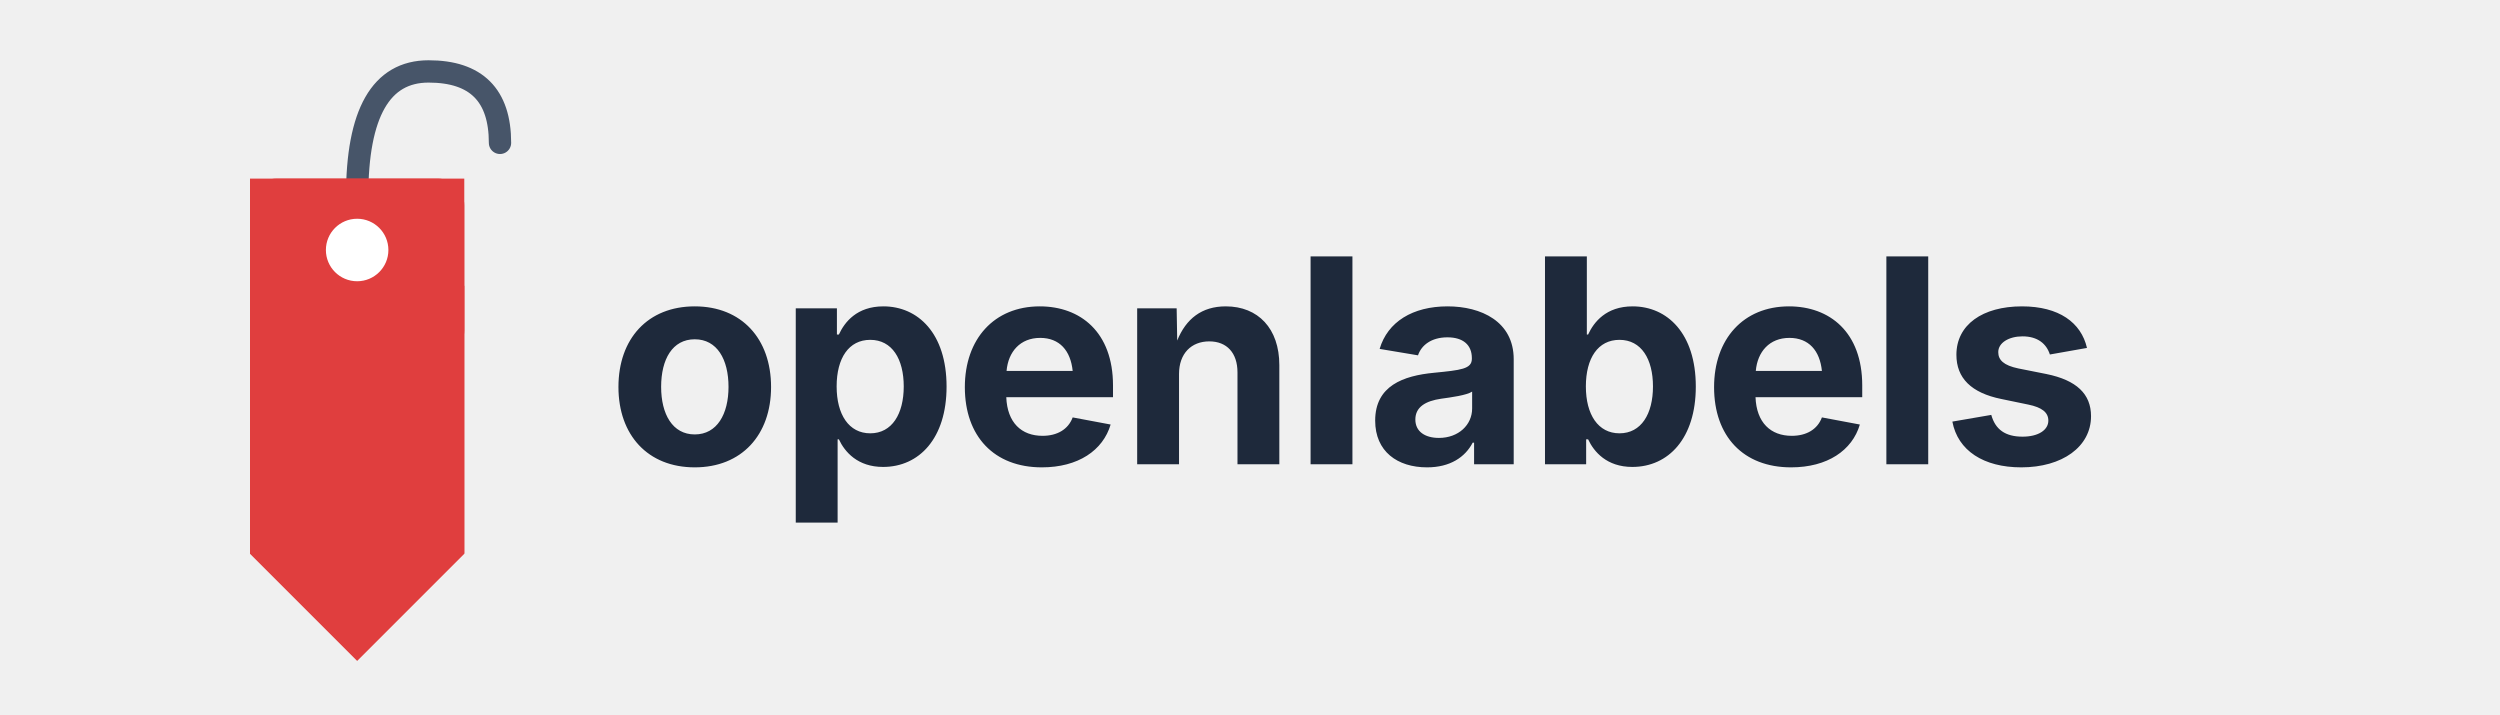
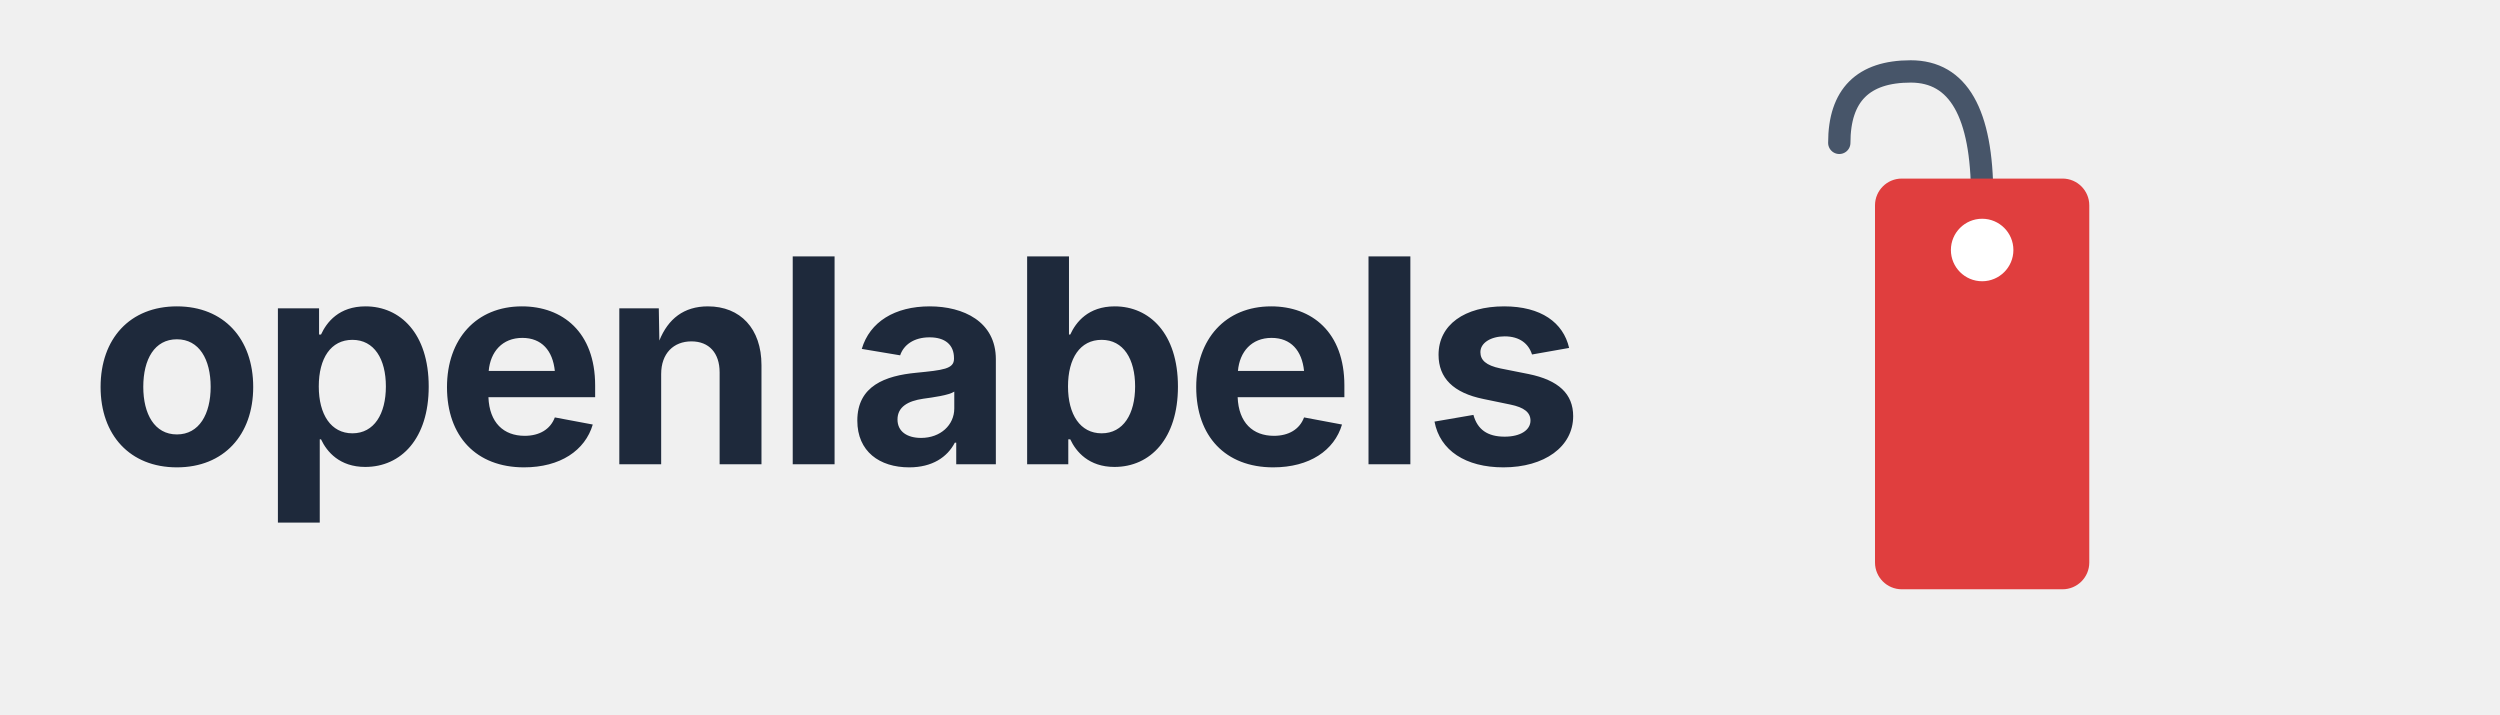
<svg xmlns="http://www.w3.org/2000/svg" viewBox="0 0 280 80" fill="none">
-   <g transform="translate(10, 4)">
-     <path d="M30 18 Q30 4, 38 4 Q46 4, 46 12" stroke="#475569" stroke-width="2.5" stroke-linecap="round" fill="none" />
-     <path d="M18 16 L42 16 L42 58 L30 70 L18 58 Z" fill="#E03E3E" rx="3" />
-     <rect x="18" y="16" width="24" height="20" rx="3" ry="3" fill="#E03E3E" />
-     <path d="M18 28 L42 28 L42 58 L30 70 L18 58 Z" fill="#E03E3E" />
+   <text x="10" y="52" font-family="system-ui, -apple-system, 'Segoe UI', sans-serif" font-size="32" font-weight="700" fill="#1E293B" letter-spacing="-0.5">openlabels</text>
+   <g transform="translate(192, 4)">
+     <path d="M30 18 Q30 4, 22 4 Q14 4, 14 12" stroke="#475569" stroke-width="2.5" stroke-linecap="round" fill="none" />
+     <rect x="18" y="16" width="24" height="46" rx="3" fill="#E03E3E" />
    <circle cx="30" cy="24" r="3.5" fill="white" />
  </g>
-   <text x="68" y="52" font-family="system-ui, -apple-system, 'Segoe UI', sans-serif" font-size="32" font-weight="700" fill="#1E293B" letter-spacing="-0.5">openlabels</text>
</svg>
